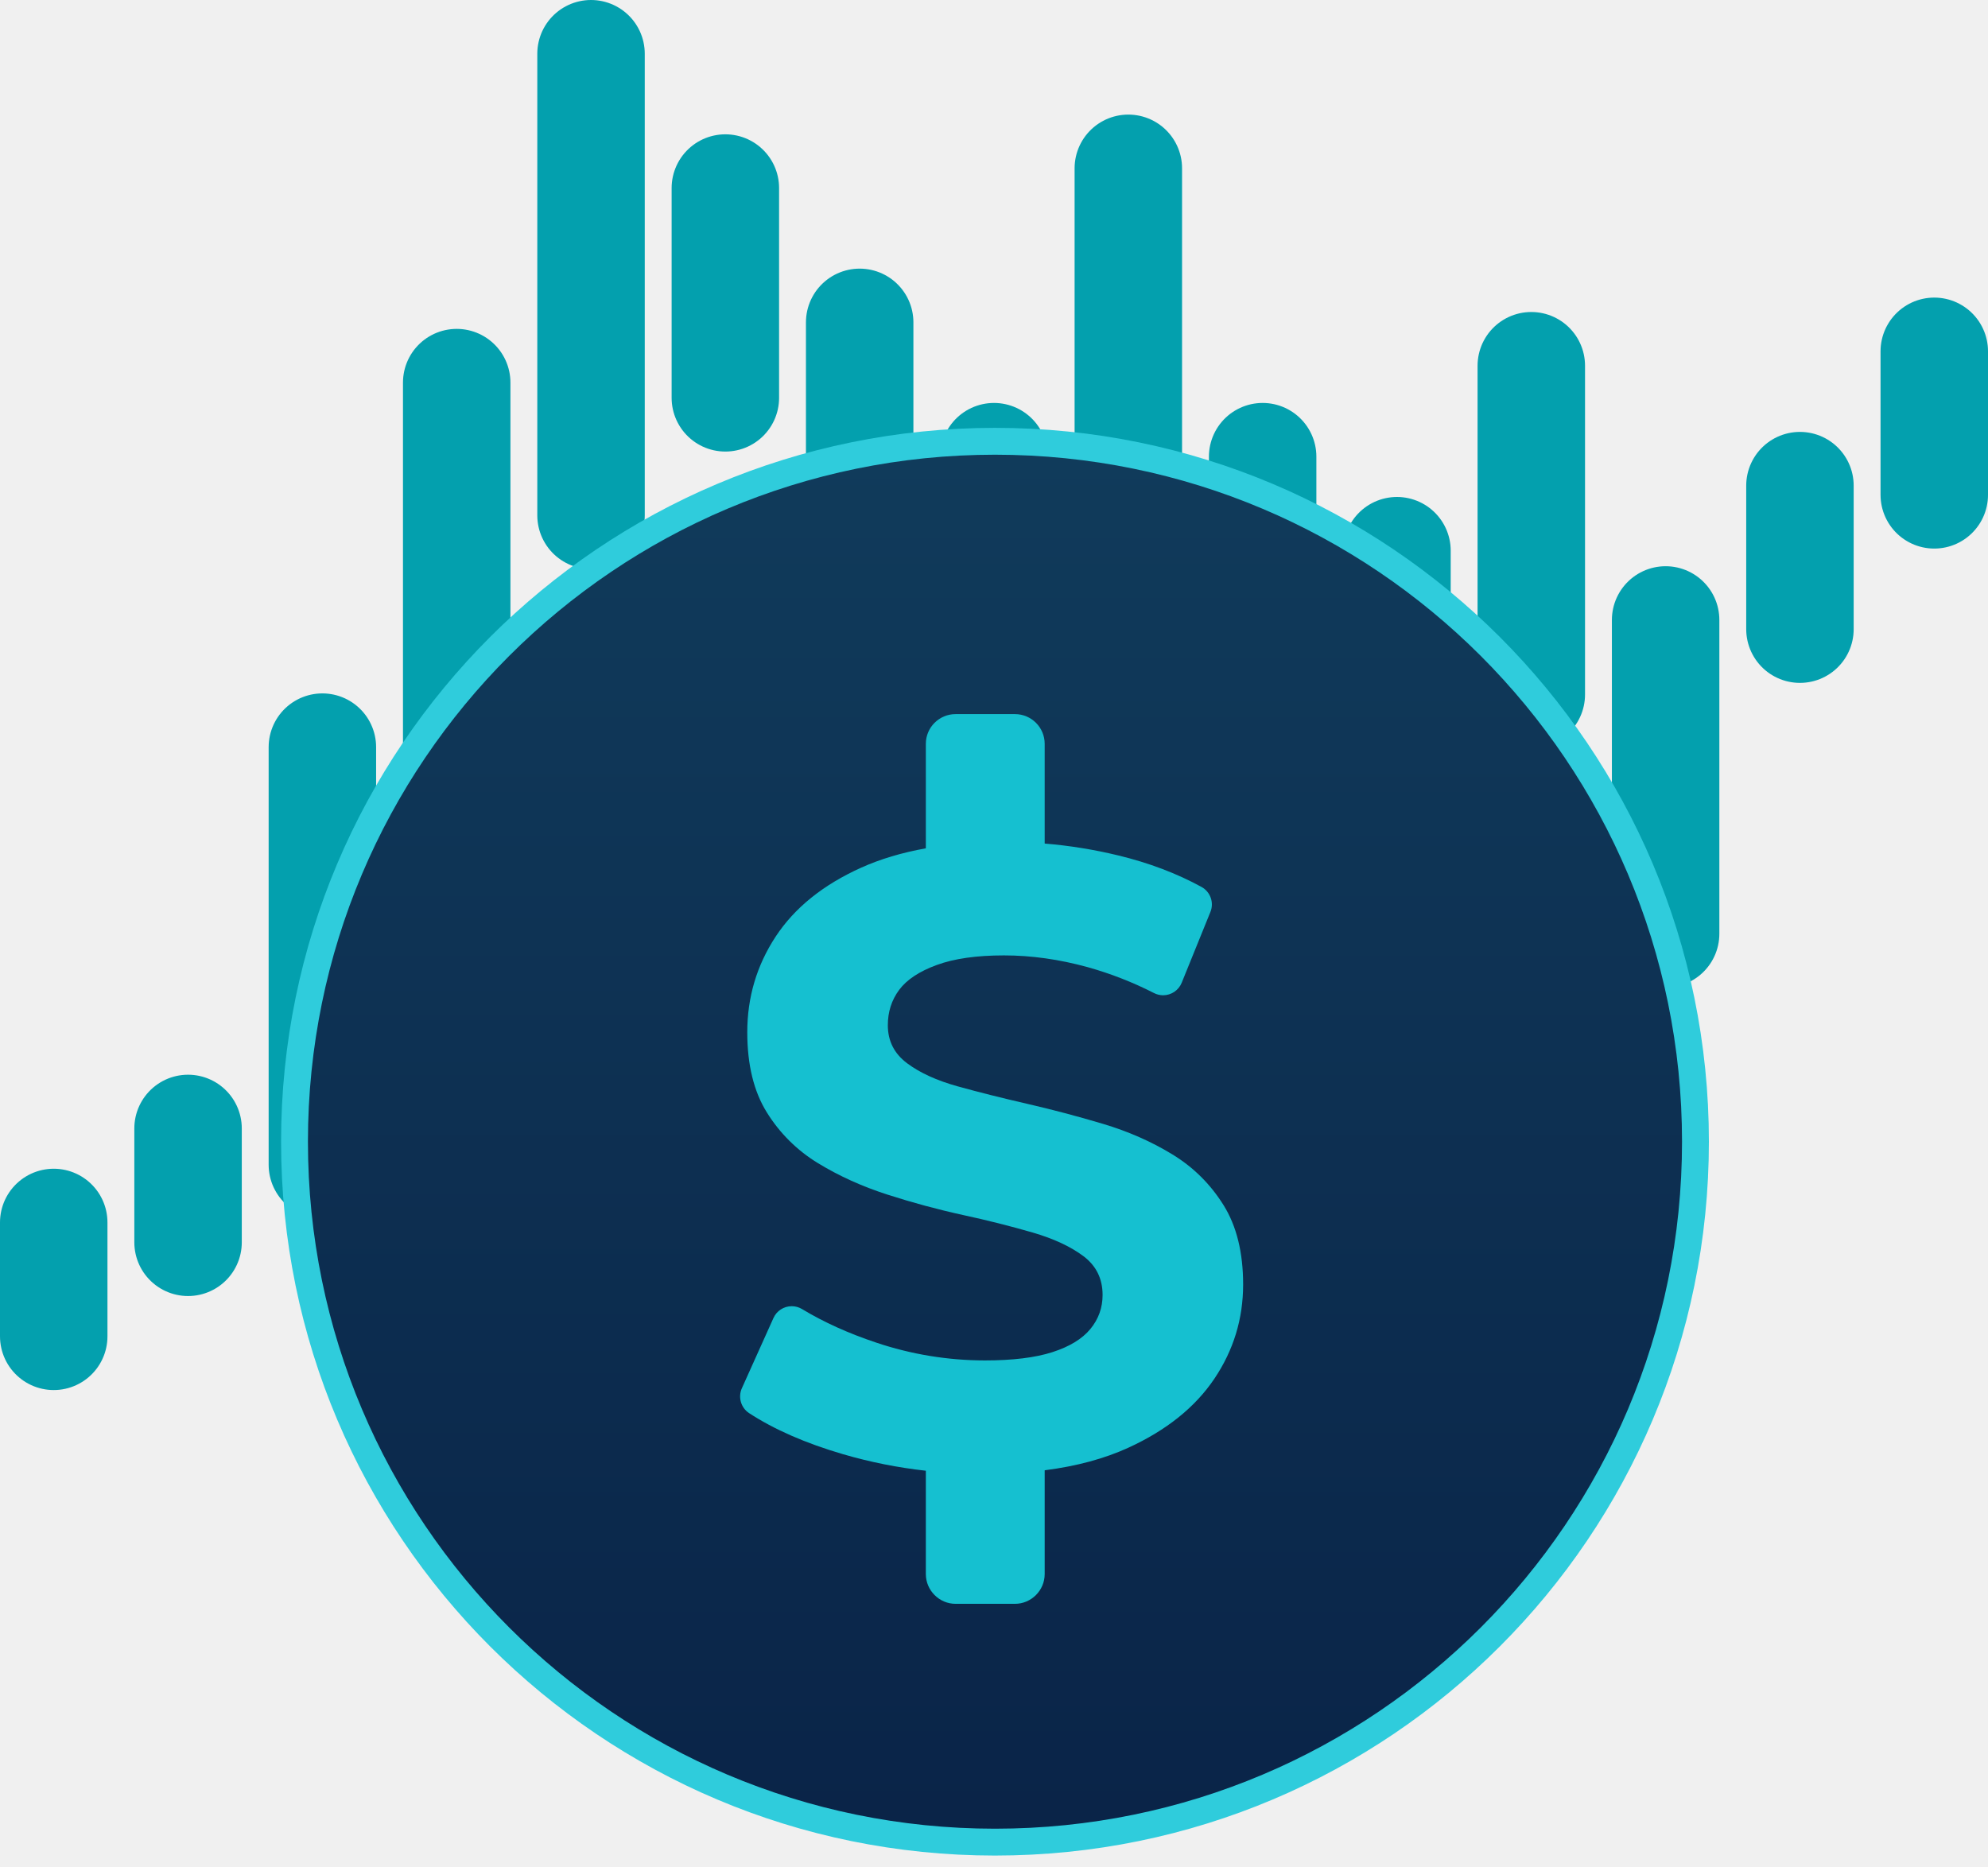
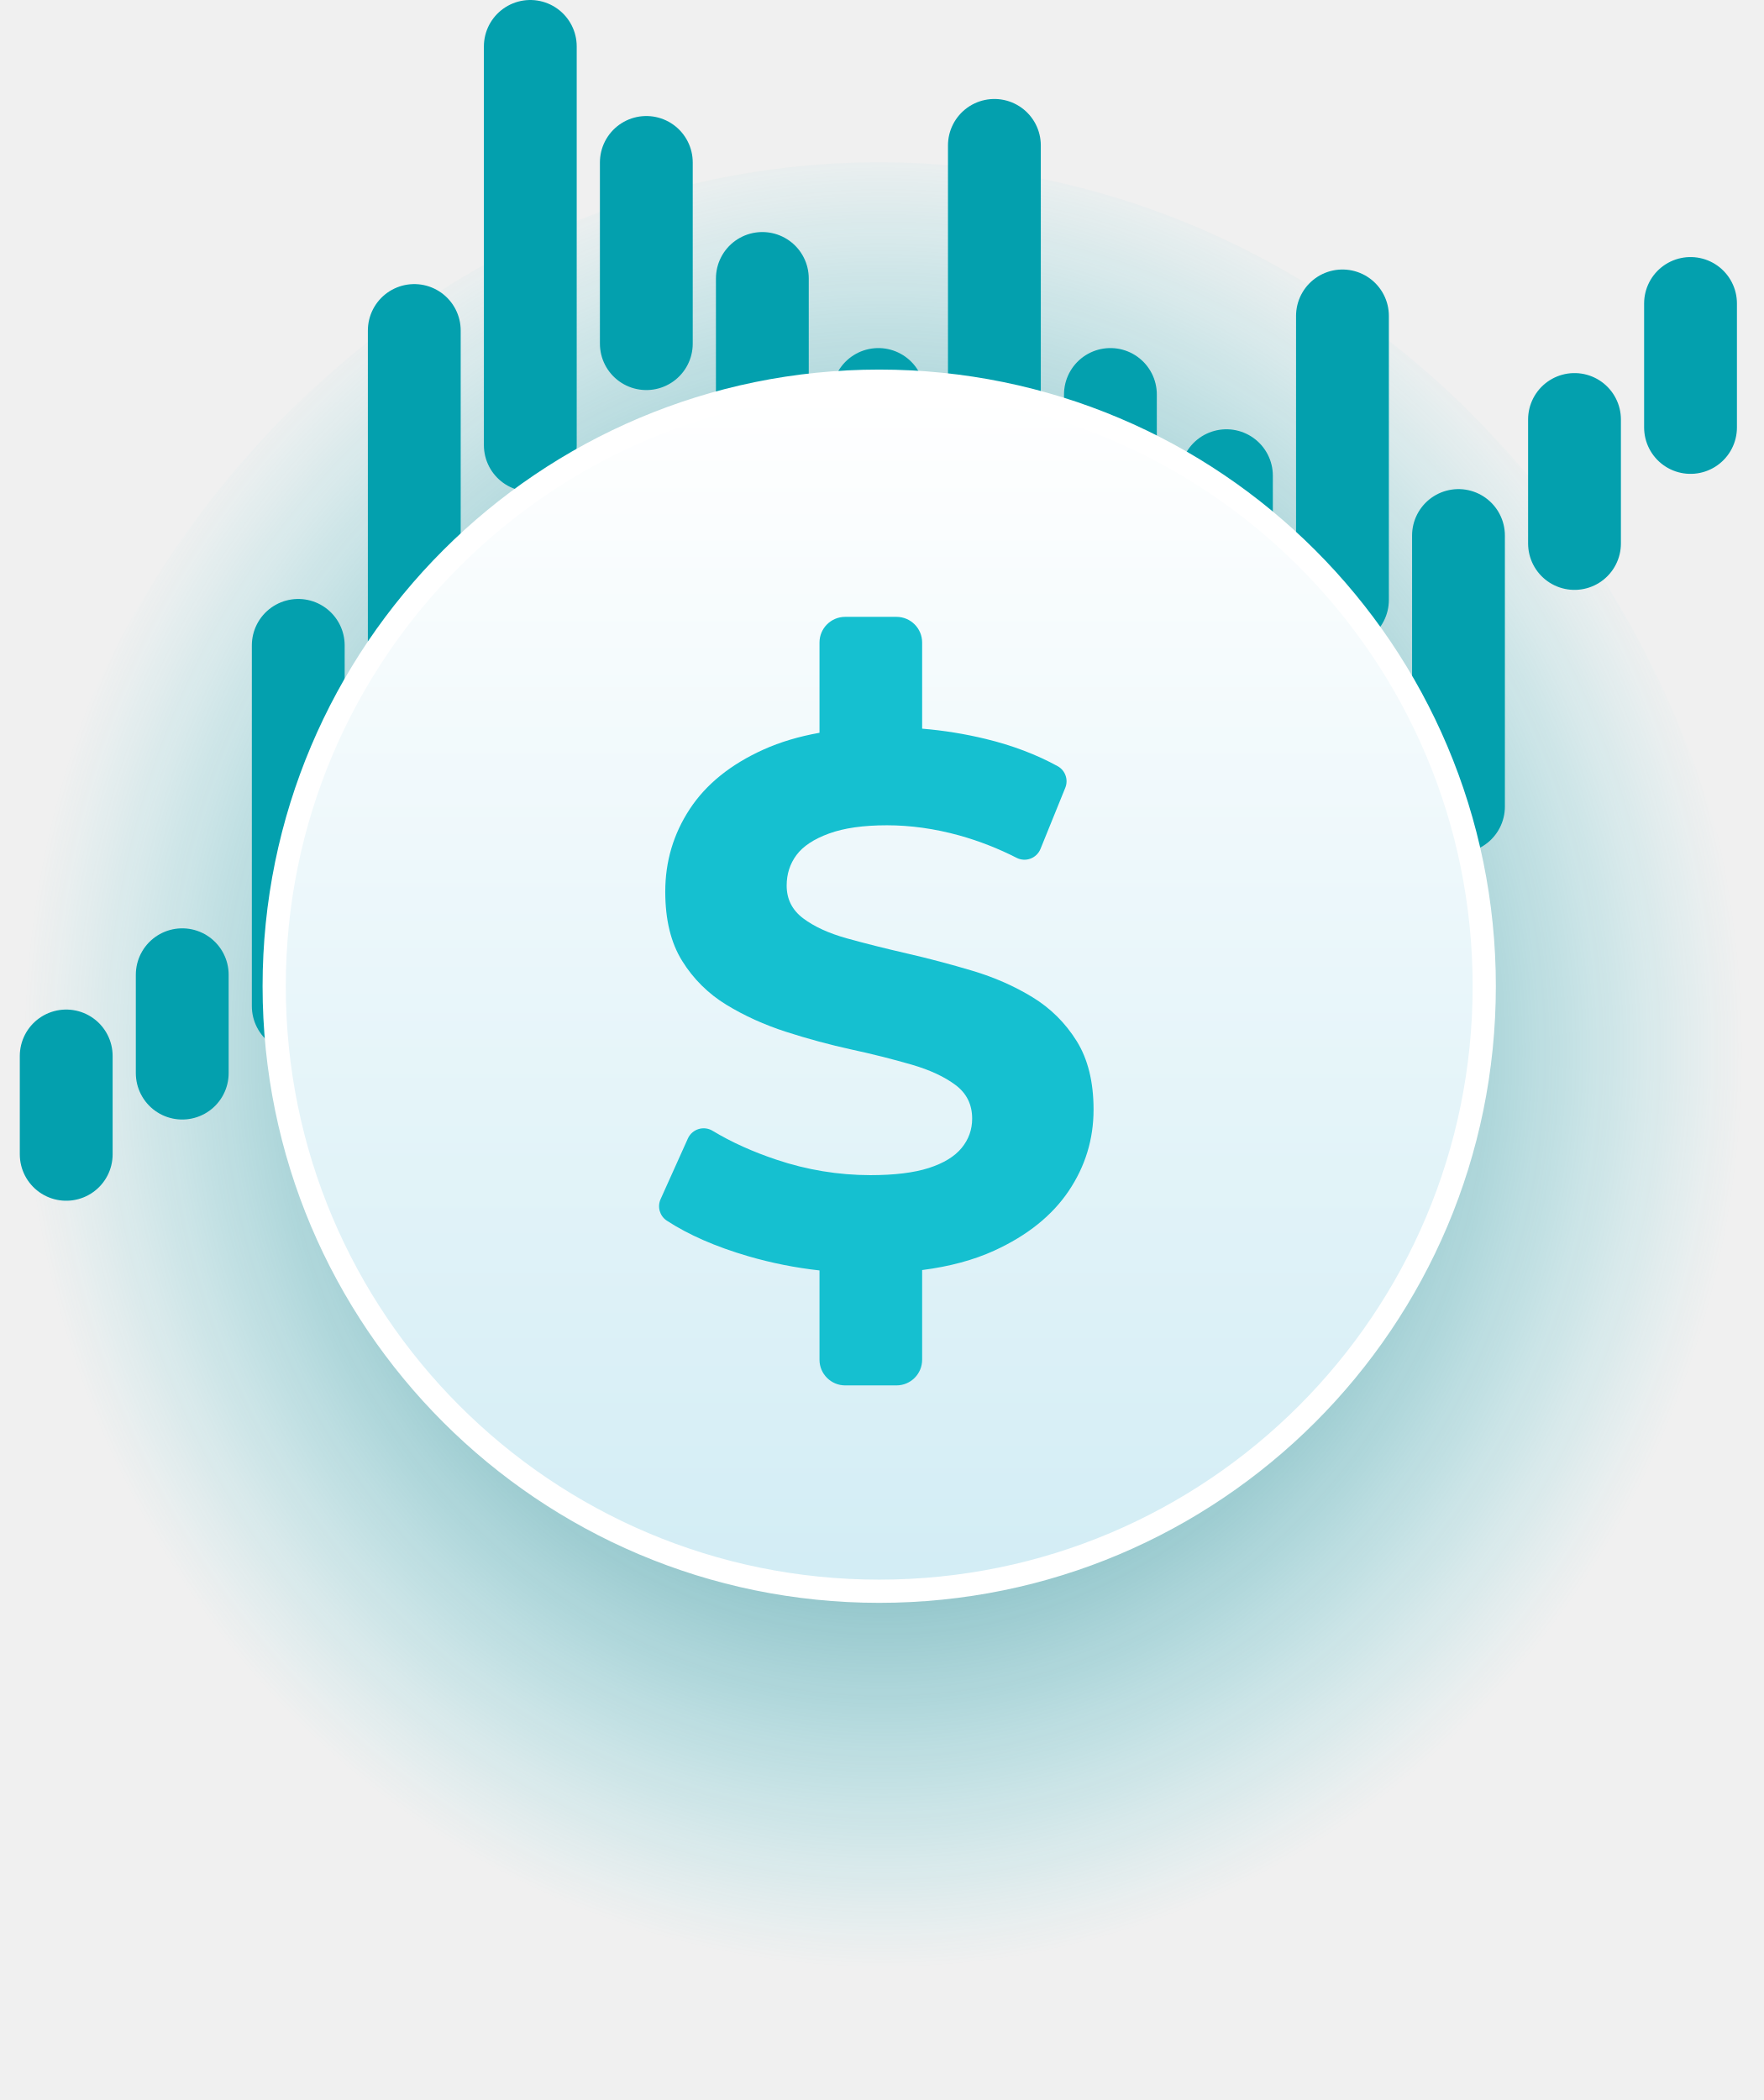
- <svg xmlns="http://www.w3.org/2000/svg" width="100%" height="100%" viewBox="0 0 148 139" version="1.1" xml:space="preserve" style="fill-rule:evenodd;clip-rule:evenodd;stroke-linecap:round;stroke-linejoin:round;stroke-miterlimit:1.5;">
-   <g transform="matrix(1,0,0,1,-1.707,0)">
-     <g id="lines1">
-       <path d="M15.707,84.014L15.707,92.492M35.707,28.486L35.707,57.777M55.707,14L55.707,29.619M75.707,34L75.707,49.619M95.707,34L95.707,53.643M115.707,27.229L115.707,51.707M135.707,36.156L135.707,46.842" style="fill:none;stroke:rgb(3,160,174);stroke-width:8px;" />
-     </g>
-     <g id="lines2">
-       <path d="M25.707,55.625L25.707,86.719M5.707,91.014L5.707,99.492M45.707,4L45.707,38.369M65.707,24L65.707,39.619M85.707,12.531L85.707,73.842M105.707,41L105.707,51.707M125.707,46.156L125.707,69.52M145.707,26.156L145.707,36.842" style="fill:none;stroke:rgb(3,160,174);stroke-width:8px;" />
-     </g>
-     <circle cx="75.78" cy="85.002" r="52.148" style="fill:url(#_Linear1);stroke:url(#_Linear2);stroke-width:2px;stroke-linecap:square;" />
-     <path d="M70.633,109.499C68.553,109.269 66.497,108.859 64.488,108.274C61.685,107.455 59.342,106.429 57.456,105.198C56.861,104.793 56.641,104.013 56.937,103.357C57.547,101.991 58.591,99.675 59.289,98.127C59.529,97.593 60.062,97.249 60.648,97.249C60.925,97.249 61.196,97.326 61.432,97.472C63.052,98.448 64.884,99.274 66.925,99.955C69.533,100.834 72.265,101.283 75.017,101.287C77.096,101.287 78.775,101.081 80.054,100.67C81.332,100.258 82.274,99.684 82.881,98.947C83.487,98.211 83.791,97.366 83.791,96.413C83.791,95.199 83.314,94.235 82.361,93.52C81.408,92.806 80.151,92.221 78.591,91.766C76.884,91.274 75.161,90.84 73.424,90.466C71.516,90.048 69.629,89.538 67.77,88.939C65.885,88.332 64.163,87.552 62.603,86.599C61.057,85.659 59.754,84.367 58.801,82.829C57.826,81.27 57.339,79.276 57.339,76.85C57.339,74.25 58.043,71.878 59.451,69.733C60.859,67.589 62.982,65.877 65.82,64.599C67.242,63.959 68.846,63.479 70.633,63.159L70.633,55.379C70.633,54.158 71.624,53.167 72.845,53.167L77.268,53.167C78.489,53.167 79.48,54.158 79.48,55.379L79.48,62.804C81.325,62.956 83.152,63.251 84.96,63.689C87.252,64.244 89.321,65.028 91.169,66.042C91.822,66.41 92.1,67.205 91.817,67.899C91.252,69.301 90.304,71.632 89.68,73.169C89.453,73.73 88.905,74.099 88.299,74.099C88.063,74.099 87.831,74.043 87.621,73.936C86.044,73.131 84.391,72.485 82.686,72.008C80.563,71.423 78.483,71.131 76.446,71.131C74.41,71.131 72.742,71.369 71.442,71.846C70.142,72.322 69.211,72.94 68.647,73.698C68.084,74.456 67.803,75.334 67.803,76.33C67.803,77.5 68.279,78.442 69.232,79.157C70.186,79.872 71.442,80.446 73.002,80.88C74.562,81.313 76.284,81.746 78.169,82.179C80.054,82.613 81.938,83.111 83.823,83.674C85.708,84.237 87.43,84.996 88.99,85.949C90.55,86.902 91.817,88.159 92.792,89.718C93.767,91.278 94.254,93.25 94.254,95.633C94.254,98.189 93.539,100.529 92.11,102.652C90.68,104.775 88.546,106.486 85.708,107.786C83.926,108.602 81.851,109.162 79.48,109.466L79.48,117.196C79.479,118.409 78.481,119.407 77.268,119.408L72.845,119.408C71.632,119.407 70.634,118.409 70.633,117.196L70.633,109.499Z" style="fill:rgb(21,192,208);" />
+ <svg xmlns="http://www.w3.org/2000/svg" viewBox="0 0 152 181" xml:space="preserve" style="fill-rule:evenodd;clip-rule:evenodd;stroke-linecap:round;stroke-linejoin:round;stroke-miterlimit:1.5">
+   <ellipse cx="75.78" cy="97.081" rx="75.78" ry="83.091" style="fill:url(#_Radial1)" />
+   <g id="lines1">
+     <path d="M15.707 84.014v8.478M35.707 28.486v29.291M55.707 14v15.619M75.707 34v15.619M95.707 34v19.643M115.707 27.229v24.478M135.707 36.156v10.686" style="fill:none;stroke:#03a0ae;stroke-width:8px" />
  </g>
+   <g id="lines2">
+     <path d="M25.707 55.625v31.094M5.707 91.014v8.478M45.707 4v34.369M65.707 24v15.619M85.707 12.531v61.311M105.707 41v10.707M125.707 46.156V69.52M145.707 26.156v10.686" style="fill:none;stroke:#03a0ae;stroke-width:8px" />
+   </g>
+   <circle cx="75.78" cy="85.002" r="52.148" style="fill:url(#_Linear2);stroke:#fff;stroke-width:2px;stroke-linecap:square" />
+   <path d="M70.633 109.499a36.16 36.16 0 0 1-6.145-1.225c-2.803-.819-5.146-1.845-7.032-3.076a1.487 1.487 0 0 1-.519-1.841c.61-1.366 1.654-3.682 2.352-5.23a1.49 1.49 0 0 1 2.143-.655c1.62.976 3.452 1.802 5.493 2.483a25.446 25.446 0 0 0 8.092 1.332c2.079 0 3.758-.206 5.037-.617 1.278-.412 2.22-.986 2.827-1.723.606-.736.91-1.581.91-2.534 0-1.214-.477-2.178-1.43-2.893-.953-.714-2.21-1.299-3.77-1.754a77.463 77.463 0 0 0-5.167-1.3 61.163 61.163 0 0 1-5.654-1.527c-1.885-.607-3.607-1.387-5.167-2.34a11.495 11.495 0 0 1-3.802-3.77c-.975-1.559-1.462-3.553-1.462-5.979 0-2.6.704-4.972 2.112-7.117 1.408-2.144 3.531-3.856 6.369-5.134 1.422-.64 3.026-1.12 4.813-1.44v-7.78c0-1.221.991-2.212 2.212-2.212h4.423c1.221 0 2.212.991 2.212 2.212v7.425c1.845.152 3.672.447 5.48.885 2.292.555 4.361 1.339 6.209 2.353.653.368.931 1.163.648 1.857-.565 1.402-1.513 3.733-2.137 5.27a1.49 1.49 0 0 1-2.059.767 26.605 26.605 0 0 0-4.935-1.928c-2.123-.585-4.203-.877-6.24-.877-2.036 0-3.704.238-5.004.715-1.3.476-2.231 1.094-2.795 1.852-.563.758-.844 1.636-.844 2.632 0 1.17.476 2.112 1.429 2.827.954.715 2.21 1.289 3.77 1.723 1.56.433 3.282.866 5.167 1.299 1.885.434 3.769.932 5.654 1.495 1.885.563 3.607 1.322 5.167 2.275 1.56.953 2.827 2.21 3.802 3.769.975 1.56 1.462 3.532 1.462 5.915 0 2.556-.715 4.896-2.144 7.019-1.43 2.123-3.564 3.834-6.402 5.134-1.782.816-3.857 1.376-6.228 1.68v7.73a2.213 2.213 0 0 1-2.212 2.212h-4.423a2.213 2.213 0 0 1-2.212-2.212v-7.697Z" style="fill:#15c0d0" />
  <defs>
-     <linearGradient id="_Linear1" x1="0" y1="0" x2="1" y2="0" gradientUnits="userSpaceOnUse" gradientTransform="matrix(-3.86521e-14,100.957,-100.957,-3.86521e-14,82.065,34.011)">
-       <stop offset="0" style="stop-color:rgb(16,59,91);stop-opacity:1" />
-       <stop offset="1" style="stop-color:rgb(10,36,72);stop-opacity:1" />
-     </linearGradient>
-     <linearGradient id="_Linear2" x1="0" y1="0" x2="1" y2="0" gradientUnits="userSpaceOnUse" gradientTransform="matrix(104.296,0,0,104.296,23.632,85.002)">
-       <stop offset="0" style="stop-color:rgb(47,204,220);stop-opacity:1" />
-       <stop offset="1" style="stop-color:rgb(47,204,220);stop-opacity:1" />
+     <radialGradient id="_Radial1" cx="0" cy="0" r="1" gradientUnits="userSpaceOnUse" gradientTransform="matrix(-74.4339 0 0 -78.6155 76.133 90.61)">
+       <stop offset="0" style="stop-color:#013a40;stop-opacity:1" />
+       <stop offset="1" style="stop-color:#1ac1d2;stop-opacity:0" />
+     </radialGradient>
+     <linearGradient id="_Linear2" x1="0" y1="0" x2="1" y2="0" gradientUnits="userSpaceOnUse" gradientTransform="rotate(90 24.027 58.038) scale(100.957)">
+       <stop offset="0" style="stop-color:white;stop-opacity:1" />
+       <stop offset="1" style="stop-color:#d3edf5;stop-opacity:1" />
    </linearGradient>
  </defs>
+   <style>
+     #lines1,
+     #lines2 {
+         transform: translateY(0);
+         transition: all 0.5s ease;
+         transform-origin: center;
+     }
+     svg:hover #lines1 {
+         transform: translateY(-5px); 
+         transition: all 0.5s ease;
+     }
+     svg:hover #lines2 {
+         transform: translateY(10px); 
+         transition: all 0.5s ease;
+     }
+     </style>
</svg>
